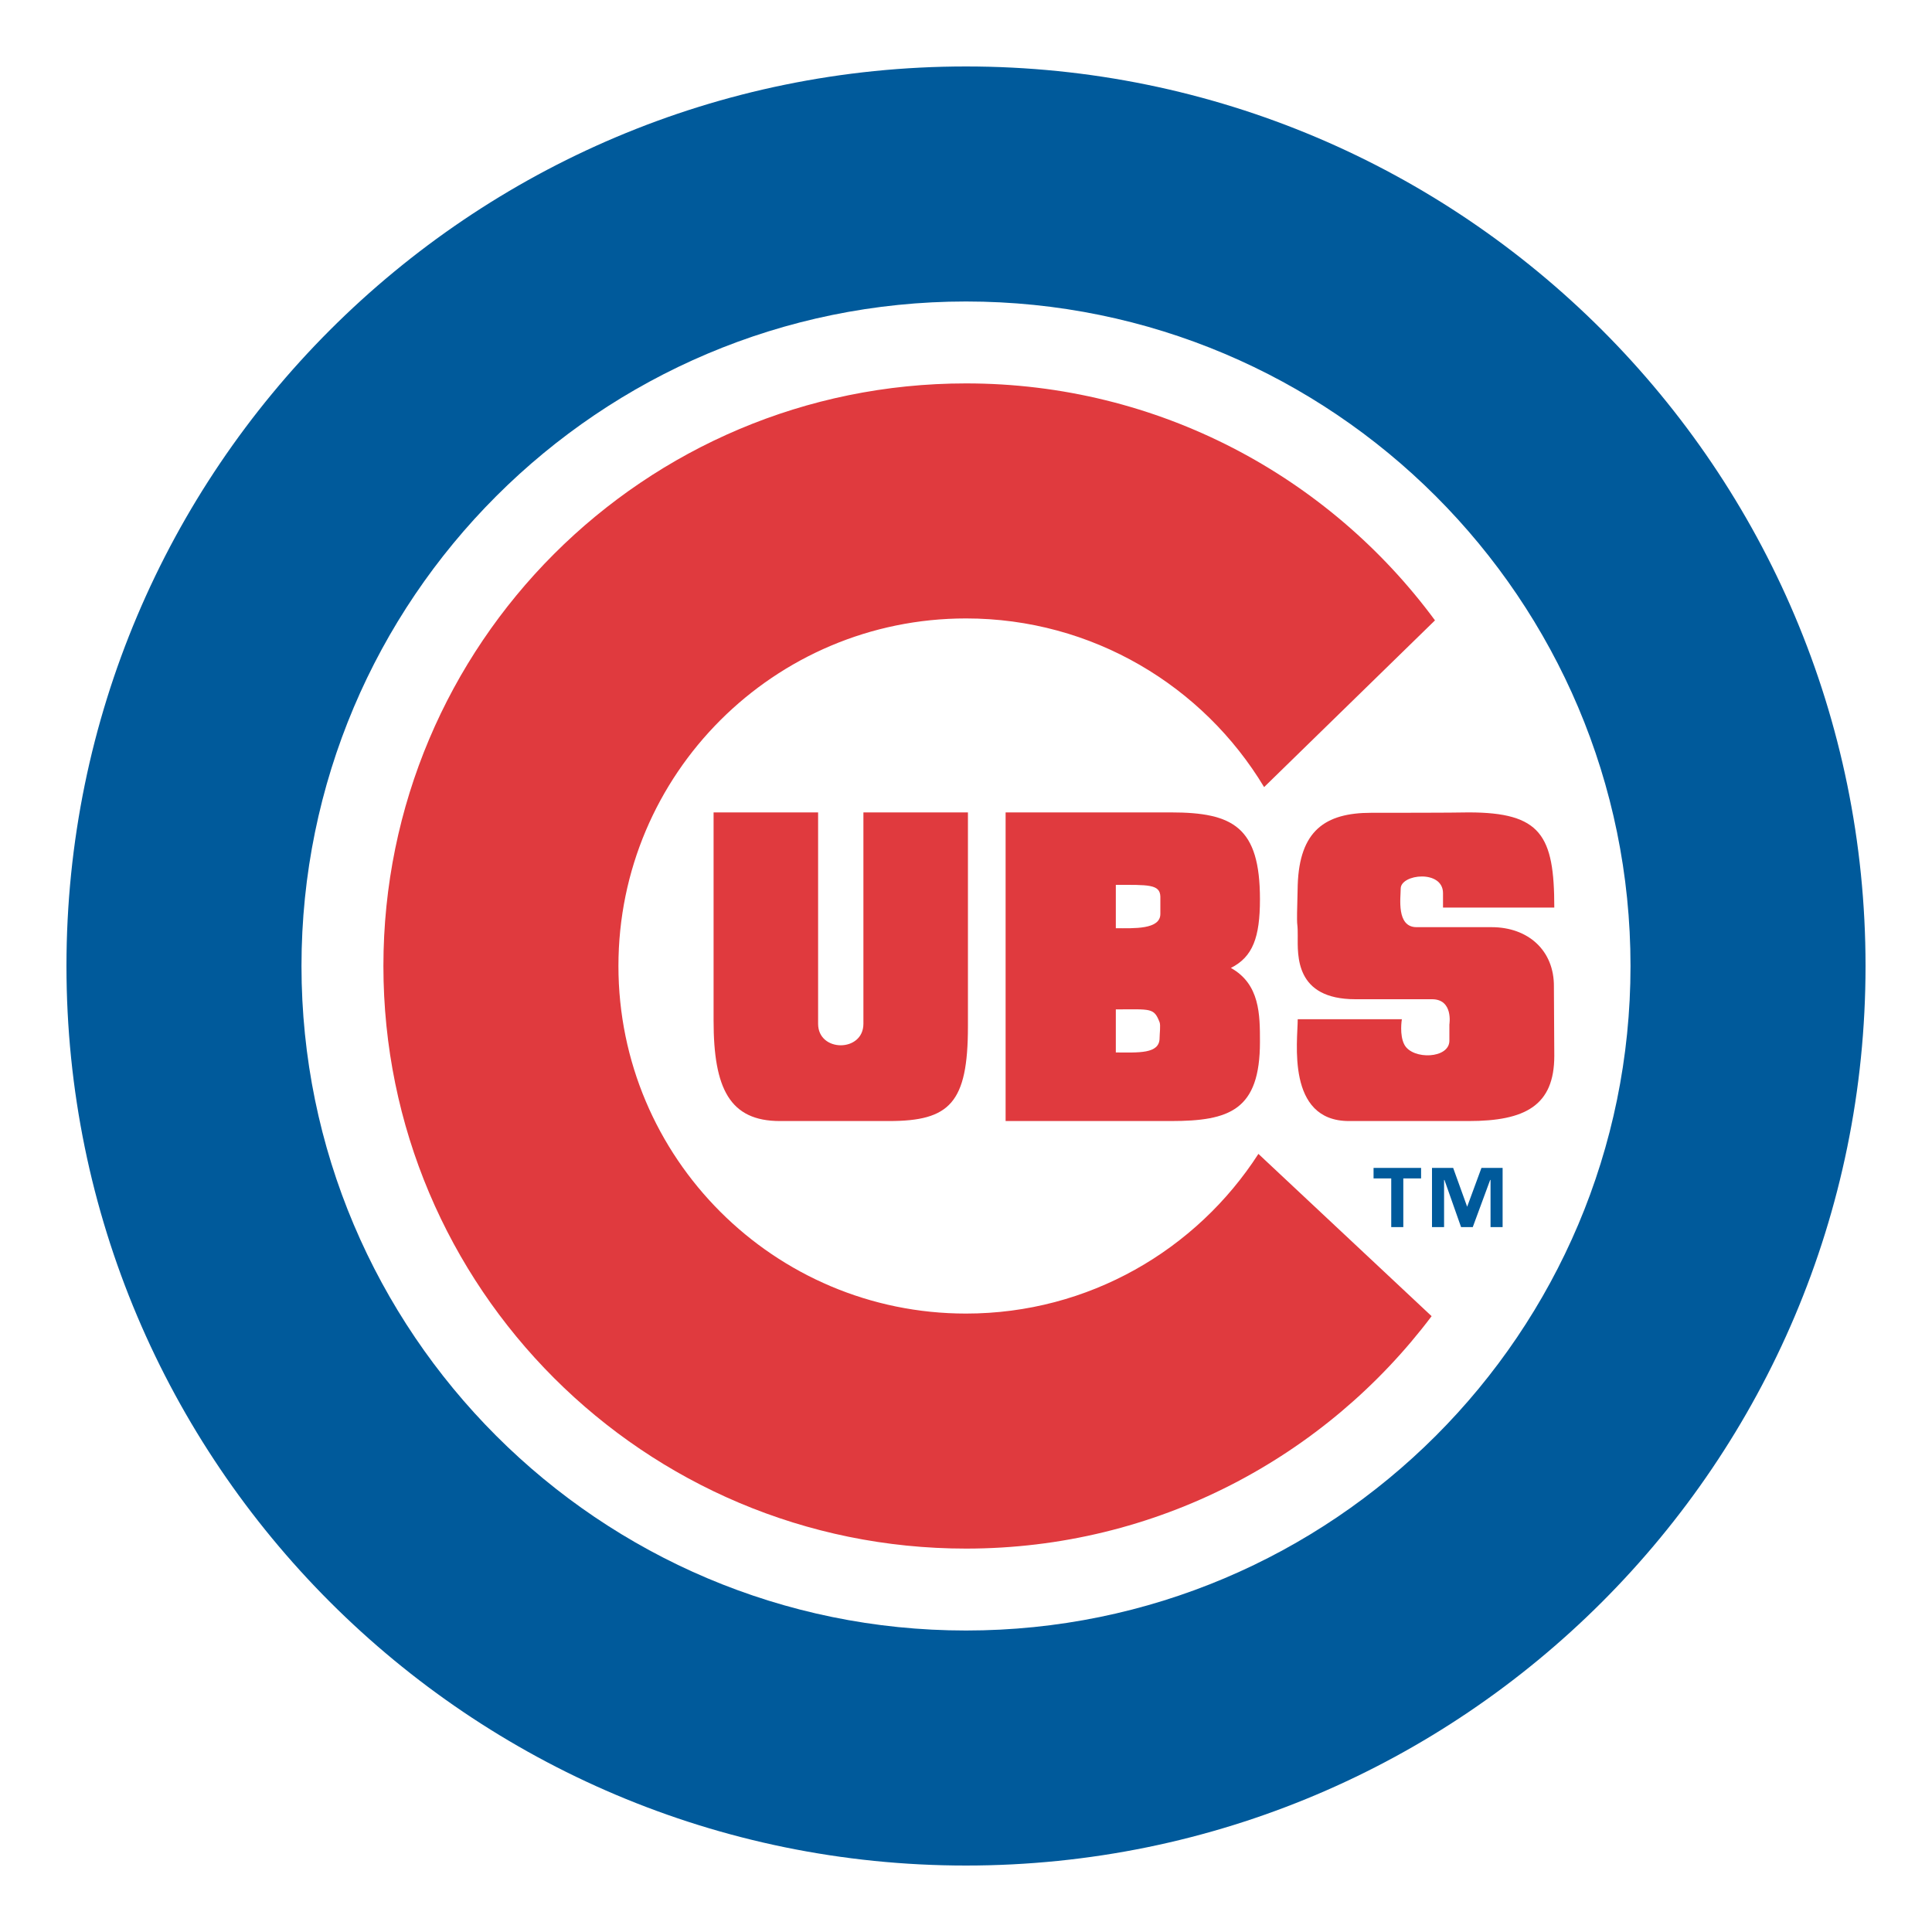
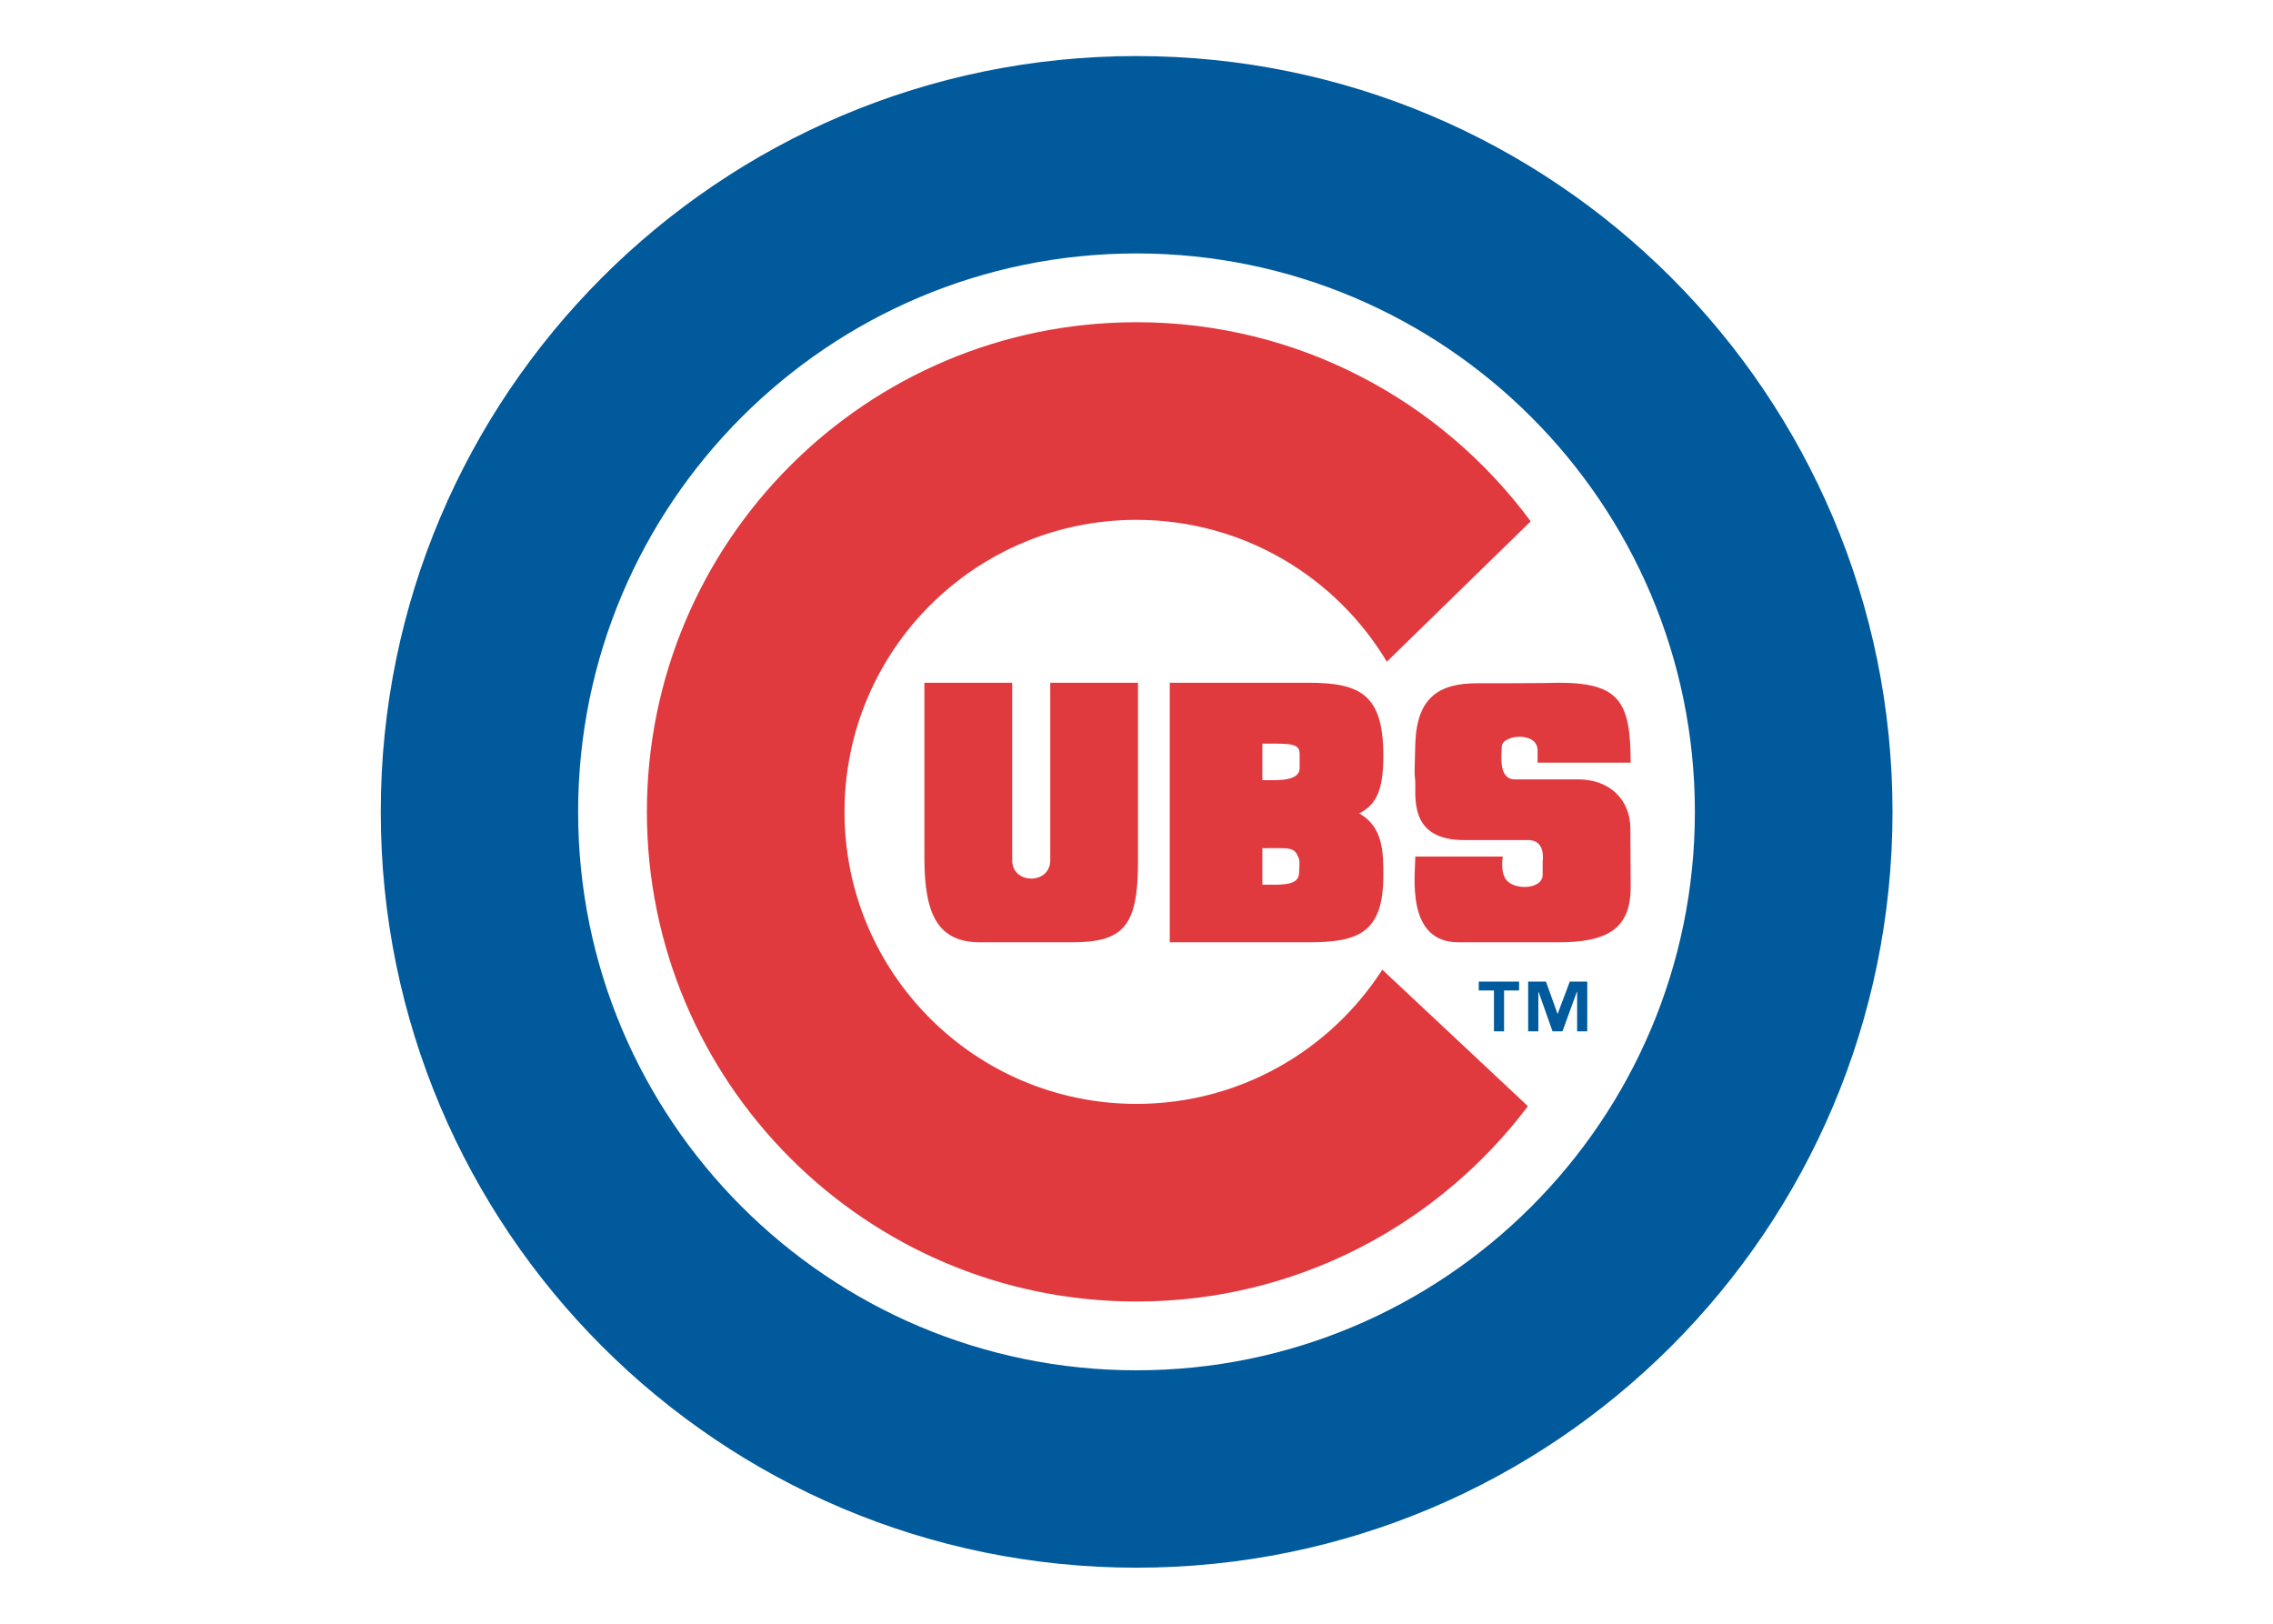
- <svg xmlns="http://www.w3.org/2000/svg" width="20pt" height="20pt" viewBox="0 0 20 20" version="1.1">
+ <svg xmlns="http://www.w3.org/2000/svg" width="35pt" height="25pt" viewBox="0 0 35 25" version="1.1">
  <g id="surface1">
-     <path style=" stroke:none;fill-rule:nonzero;fill:rgb(100%,100%,100%);fill-opacity:1;" d="M 0.023 10 C 0.023 4.492 4.492 0.023 10 0.023 C 15.508 0.023 19.977 4.492 19.977 10 C 19.977 15.508 15.508 19.977 10 19.977 C 4.492 19.977 0.023 15.508 0.023 10 Z M 0.023 10 " />
-     <path style=" stroke:none;fill-rule:nonzero;fill:rgb(100%,100%,100%);fill-opacity:1;" d="M 0 10 C 0 4.477 4.477 0 10 0 C 15.523 0 20 4.477 20 10 C 20 15.523 15.523 20 10 20 C 4.477 20 0 15.523 0 10 Z M 0.051 10 C 0.051 12.746 1.164 15.234 2.965 17.035 C 4.766 18.836 7.254 19.949 10 19.949 C 12.746 19.949 15.234 18.836 17.035 17.035 C 18.836 15.234 19.949 12.746 19.949 10 C 19.949 7.254 18.836 4.766 17.035 2.965 C 15.234 1.164 12.746 0.051 10 0.051 C 7.254 0.051 4.766 1.164 2.965 2.965 C 1.164 4.766 0.051 7.254 0.051 10 Z M 0.051 10 " />
-     <path style=" stroke:none;fill-rule:nonzero;fill:rgb(87.843%,22.745%,24.314%);fill-opacity:1;" d="M 10.41 11.605 L 10.41 8.41 L 12.121 8.41 C 12.766 8.41 13.043 8.562 13.043 9.309 C 13.043 9.703 12.969 9.906 12.742 10.02 C 13.043 10.188 13.043 10.504 13.043 10.785 C 13.043 11.492 12.73 11.605 12.121 11.605 C 11.34 11.605 10.41 11.605 10.41 11.605 Z M 10.41 11.605 " />
-     <path style=" stroke:none;fill-rule:nonzero;fill:rgb(0%,35.294%,60.784%);fill-opacity:1;" d="M 0.688 10 C 0.688 4.859 4.859 0.688 10 0.688 C 15.141 0.688 19.312 4.859 19.312 10 C 19.312 15.141 15.141 19.312 10 19.312 C 4.859 19.312 0.688 15.141 0.688 10 Z M 10 16.879 C 13.797 16.879 16.879 13.797 16.879 10 C 16.879 6.203 13.797 3.121 10 3.121 C 6.203 3.121 3.121 6.203 3.121 10 C 3.121 13.797 6.203 16.879 10 16.879 Z M 10 16.879 " />
-     <path style=" stroke:none;fill-rule:nonzero;fill:rgb(87.843%,22.745%,24.314%);fill-opacity:1;" d="M 13.027 11.945 C 12.387 12.938 11.27 13.598 10 13.598 C 8.016 13.598 6.402 11.988 6.402 10 C 6.402 8.012 8.016 6.402 10 6.402 C 11.309 6.402 12.457 7.102 13.086 8.148 L 14.855 6.422 C 13.758 4.934 11.992 3.969 10 3.969 C 6.668 3.969 3.969 6.668 3.969 10 C 3.969 13.332 6.668 16.031 10 16.031 C 11.969 16.031 13.719 15.086 14.82 13.625 Z M 13.027 11.945 " />
-     <path style=" stroke:none;fill-rule:nonzero;fill:rgb(87.843%,22.745%,24.314%);fill-opacity:1;" d="M 8.938 10.598 L 8.938 8.41 L 10.02 8.41 L 10.02 10.625 C 10.02 11.418 9.832 11.605 9.203 11.605 C 8.73 11.605 8.484 11.605 8.074 11.605 C 7.555 11.605 7.387 11.27 7.387 10.566 L 7.387 8.41 L 8.469 8.41 L 8.469 10.598 C 8.469 10.895 8.938 10.895 8.938 10.598 " />
-     <path style=" stroke:none;fill-rule:nonzero;fill:rgb(100%,100%,100%);fill-opacity:1;" d="M 12.012 9.281 C 12.008 9.152 11.883 9.16 11.551 9.16 L 11.551 9.609 C 11.734 9.609 12.012 9.625 12.012 9.461 Z M 12.012 9.281 " />
-     <path style=" stroke:none;fill-rule:nonzero;fill:rgb(100%,100%,100%);fill-opacity:1;" d="M 12.004 10.582 C 11.945 10.43 11.914 10.449 11.551 10.449 L 11.551 10.895 C 11.781 10.895 12.004 10.914 12.004 10.746 C 12.004 10.703 12.016 10.613 12.004 10.582 Z M 12.004 10.582 " />
-     <path style=" stroke:none;fill-rule:nonzero;fill:rgb(87.843%,22.745%,24.314%);fill-opacity:1;" d="M 15.203 11.605 C 15.789 11.605 16.09 11.445 16.09 10.93 C 16.09 10.867 16.086 10.281 16.086 10.215 C 16.09 9.84 15.82 9.598 15.441 9.598 C 15.066 9.598 14.789 9.598 14.664 9.598 C 14.453 9.598 14.5 9.293 14.5 9.199 C 14.5 9.047 14.938 9 14.938 9.246 C 14.938 9.309 14.938 9.355 14.938 9.395 L 16.09 9.395 C 16.09 8.648 15.953 8.41 15.203 8.41 C 15.031 8.414 14.391 8.414 14.195 8.414 C 13.715 8.414 13.453 8.602 13.434 9.16 C 13.418 9.719 13.434 9.477 13.434 9.684 C 13.434 9.887 13.402 10.344 14.031 10.344 C 14.367 10.344 14.75 10.344 14.824 10.344 C 15.047 10.344 15.004 10.605 15.004 10.605 L 15.004 10.773 C 15.004 10.961 14.625 10.973 14.539 10.816 C 14.484 10.715 14.512 10.551 14.512 10.551 L 13.434 10.551 C 13.434 10.773 13.312 11.605 13.965 11.605 C 14.555 11.605 15.203 11.605 15.203 11.605 Z M 15.203 11.605 " />
-     <path style=" stroke:none;fill-rule:nonzero;fill:rgb(0%,35.294%,60.784%);fill-opacity:1;" d="M 14.711 12.199 L 14.527 12.199 L 14.527 12.703 L 14.402 12.703 L 14.402 12.199 L 14.219 12.199 L 14.219 12.09 L 14.711 12.09 Z M 15.555 12.703 L 15.43 12.703 L 15.43 12.215 L 15.426 12.215 L 15.246 12.703 L 15.125 12.703 L 14.953 12.215 L 14.949 12.215 L 14.949 12.703 L 14.824 12.703 L 14.824 12.09 L 15.043 12.09 L 15.188 12.492 L 15.336 12.09 L 15.555 12.09 Z M 15.555 12.703 " />
+     <path style=" stroke:none;fill-rule:nonzero;fill:rgb(100%,100%,100%);fill-opacity:1;" d="M 5.031 12.5 C 5.031 5.613 10.613 0.031 17.5 0.031 C 24.387 0.031 29.969 5.613 29.969 12.5 C 29.969 19.387 24.387 24.969 17.5 24.969 C 10.613 24.969 5.031 19.387 5.031 12.5 Z M 5.031 12.5 " />
+     <path style=" stroke:none;fill-rule:nonzero;fill:rgb(100%,100%,100%);fill-opacity:1;" d="M 5 12.5 C 5 5.598 10.598 0 17.5 0 C 24.402 0 30 5.598 30 12.5 C 30 19.402 24.402 25 17.5 25 C 10.598 25 5 19.402 5 12.5 Z M 5.062 12.5 C 5.062 15.934 6.453 19.043 8.707 21.293 C 10.957 23.547 14.066 24.938 17.5 24.938 C 20.934 24.938 24.043 23.547 26.297 21.293 C 28.547 19.043 29.938 15.934 29.938 12.5 C 29.938 9.066 28.547 5.957 26.297 3.707 C 24.043 1.453 20.934 0.062 17.5 0.062 C 14.066 0.062 10.957 1.453 8.707 3.707 C 6.453 5.957 5.062 9.066 5.062 12.5 Z M 5.062 12.5 " />
+     <path style=" stroke:none;fill-rule:nonzero;fill:rgb(87.843%,22.745%,24.314%);fill-opacity:1;" d="M 18.012 14.508 L 18.012 10.512 L 20.152 10.512 C 20.957 10.512 21.301 10.703 21.301 11.637 C 21.301 12.129 21.211 12.383 20.93 12.523 C 21.301 12.734 21.301 13.129 21.301 13.48 C 21.301 14.367 20.91 14.508 20.152 14.508 C 19.172 14.508 18.012 14.508 18.012 14.508 Z M 18.012 14.508 " />
+     <path style=" stroke:none;fill-rule:nonzero;fill:rgb(0%,35.294%,60.784%);fill-opacity:1;" d="M 5.863 12.5 C 5.863 6.074 11.074 0.863 17.5 0.863 C 23.93 0.863 29.141 6.074 29.141 12.5 C 29.141 18.93 23.93 24.137 17.5 24.137 C 11.074 24.137 5.863 18.93 5.863 12.5 Z M 17.5 21.098 C 22.246 21.098 26.098 17.246 26.098 12.5 C 26.098 7.754 22.246 3.902 17.5 3.902 C 12.754 3.902 8.902 7.754 8.902 12.5 C 8.902 17.246 12.754 21.098 17.5 21.098 Z M 17.5 21.098 " />
+     <path style=" stroke:none;fill-rule:nonzero;fill:rgb(87.843%,22.745%,24.314%);fill-opacity:1;" d="M 21.285 14.93 C 20.484 16.172 19.09 16.996 17.5 16.996 C 15.016 16.996 13.004 14.984 13.004 12.5 C 13.004 10.016 15.016 8.004 17.5 8.004 C 19.137 8.004 20.57 8.879 21.355 10.188 L 23.57 8.027 C 22.195 6.168 19.988 4.961 17.5 4.961 C 13.336 4.961 9.961 8.336 9.961 12.5 C 9.961 16.664 13.336 20.039 17.5 20.039 C 19.961 20.039 22.148 18.859 23.527 17.031 Z M 21.285 14.93 " />
+     <path style=" stroke:none;fill-rule:nonzero;fill:rgb(87.843%,22.745%,24.314%);fill-opacity:1;" d="M 16.172 13.246 L 16.172 10.512 L 17.523 10.512 L 17.523 13.277 C 17.523 14.273 17.289 14.508 16.504 14.508 C 15.914 14.508 15.605 14.508 15.094 14.508 C 14.445 14.508 14.234 14.086 14.234 13.211 L 14.234 10.512 L 15.586 10.512 L 15.586 13.246 C 15.586 13.621 16.172 13.621 16.172 13.246 " />
+     <path style=" stroke:none;fill-rule:nonzero;fill:rgb(100%,100%,100%);fill-opacity:1;" d="M 20.012 11.602 C 20.008 11.438 19.855 11.449 19.438 11.449 L 19.438 12.012 C 19.668 12.012 20.012 12.035 20.012 11.824 Z M 20.012 11.602 " />
+     <path style=" stroke:none;fill-rule:nonzero;fill:rgb(100%,100%,100%);fill-opacity:1;" d="M 20.004 13.227 C 19.93 13.035 19.891 13.059 19.438 13.059 L 19.438 13.621 C 19.727 13.621 20.004 13.645 20.004 13.434 C 20.004 13.383 20.016 13.266 20.004 13.227 Z M 20.004 13.227 " />
+     <path style=" stroke:none;fill-rule:nonzero;fill:rgb(87.843%,22.745%,24.314%);fill-opacity:1;" d="M 24.004 14.508 C 24.734 14.508 25.109 14.309 25.109 13.664 C 25.109 13.586 25.105 12.852 25.105 12.77 C 25.109 12.301 24.773 12 24.305 12 C 23.832 12 23.484 12 23.328 12 C 23.062 12 23.125 11.613 23.125 11.496 C 23.125 11.312 23.676 11.254 23.676 11.555 C 23.676 11.637 23.676 11.695 23.676 11.742 L 25.109 11.742 C 25.109 10.809 24.941 10.512 24.004 10.512 C 23.789 10.52 22.988 10.52 22.742 10.52 C 22.145 10.52 21.816 10.75 21.793 11.449 C 21.77 12.152 21.793 11.848 21.793 12.105 C 21.793 12.359 21.754 12.934 22.539 12.934 C 22.961 12.934 23.441 12.934 23.531 12.934 C 23.809 12.934 23.754 13.258 23.754 13.258 L 23.754 13.469 C 23.754 13.703 23.281 13.715 23.176 13.52 C 23.102 13.391 23.141 13.188 23.141 13.188 L 21.793 13.188 C 21.793 13.469 21.641 14.508 22.457 14.508 C 23.195 14.508 24.004 14.508 24.004 14.508 Z M 24.004 14.508 " />
+     <path style=" stroke:none;fill-rule:nonzero;fill:rgb(0%,35.294%,60.784%);fill-opacity:1;" d="M 23.391 15.25 L 23.16 15.25 L 23.16 15.879 L 23.004 15.879 L 23.004 15.25 L 22.77 15.25 L 22.77 15.113 L 23.391 15.113 Z M 24.441 15.879 L 24.285 15.879 L 24.285 15.27 L 24.281 15.27 L 24.059 15.879 L 23.906 15.879 L 23.691 15.27 L 23.688 15.27 L 23.688 15.879 L 23.531 15.879 L 23.531 15.113 L 23.805 15.113 L 23.984 15.613 L 24.172 15.113 L 24.441 15.113 Z M 24.441 15.879 " />
  </g>
</svg>
